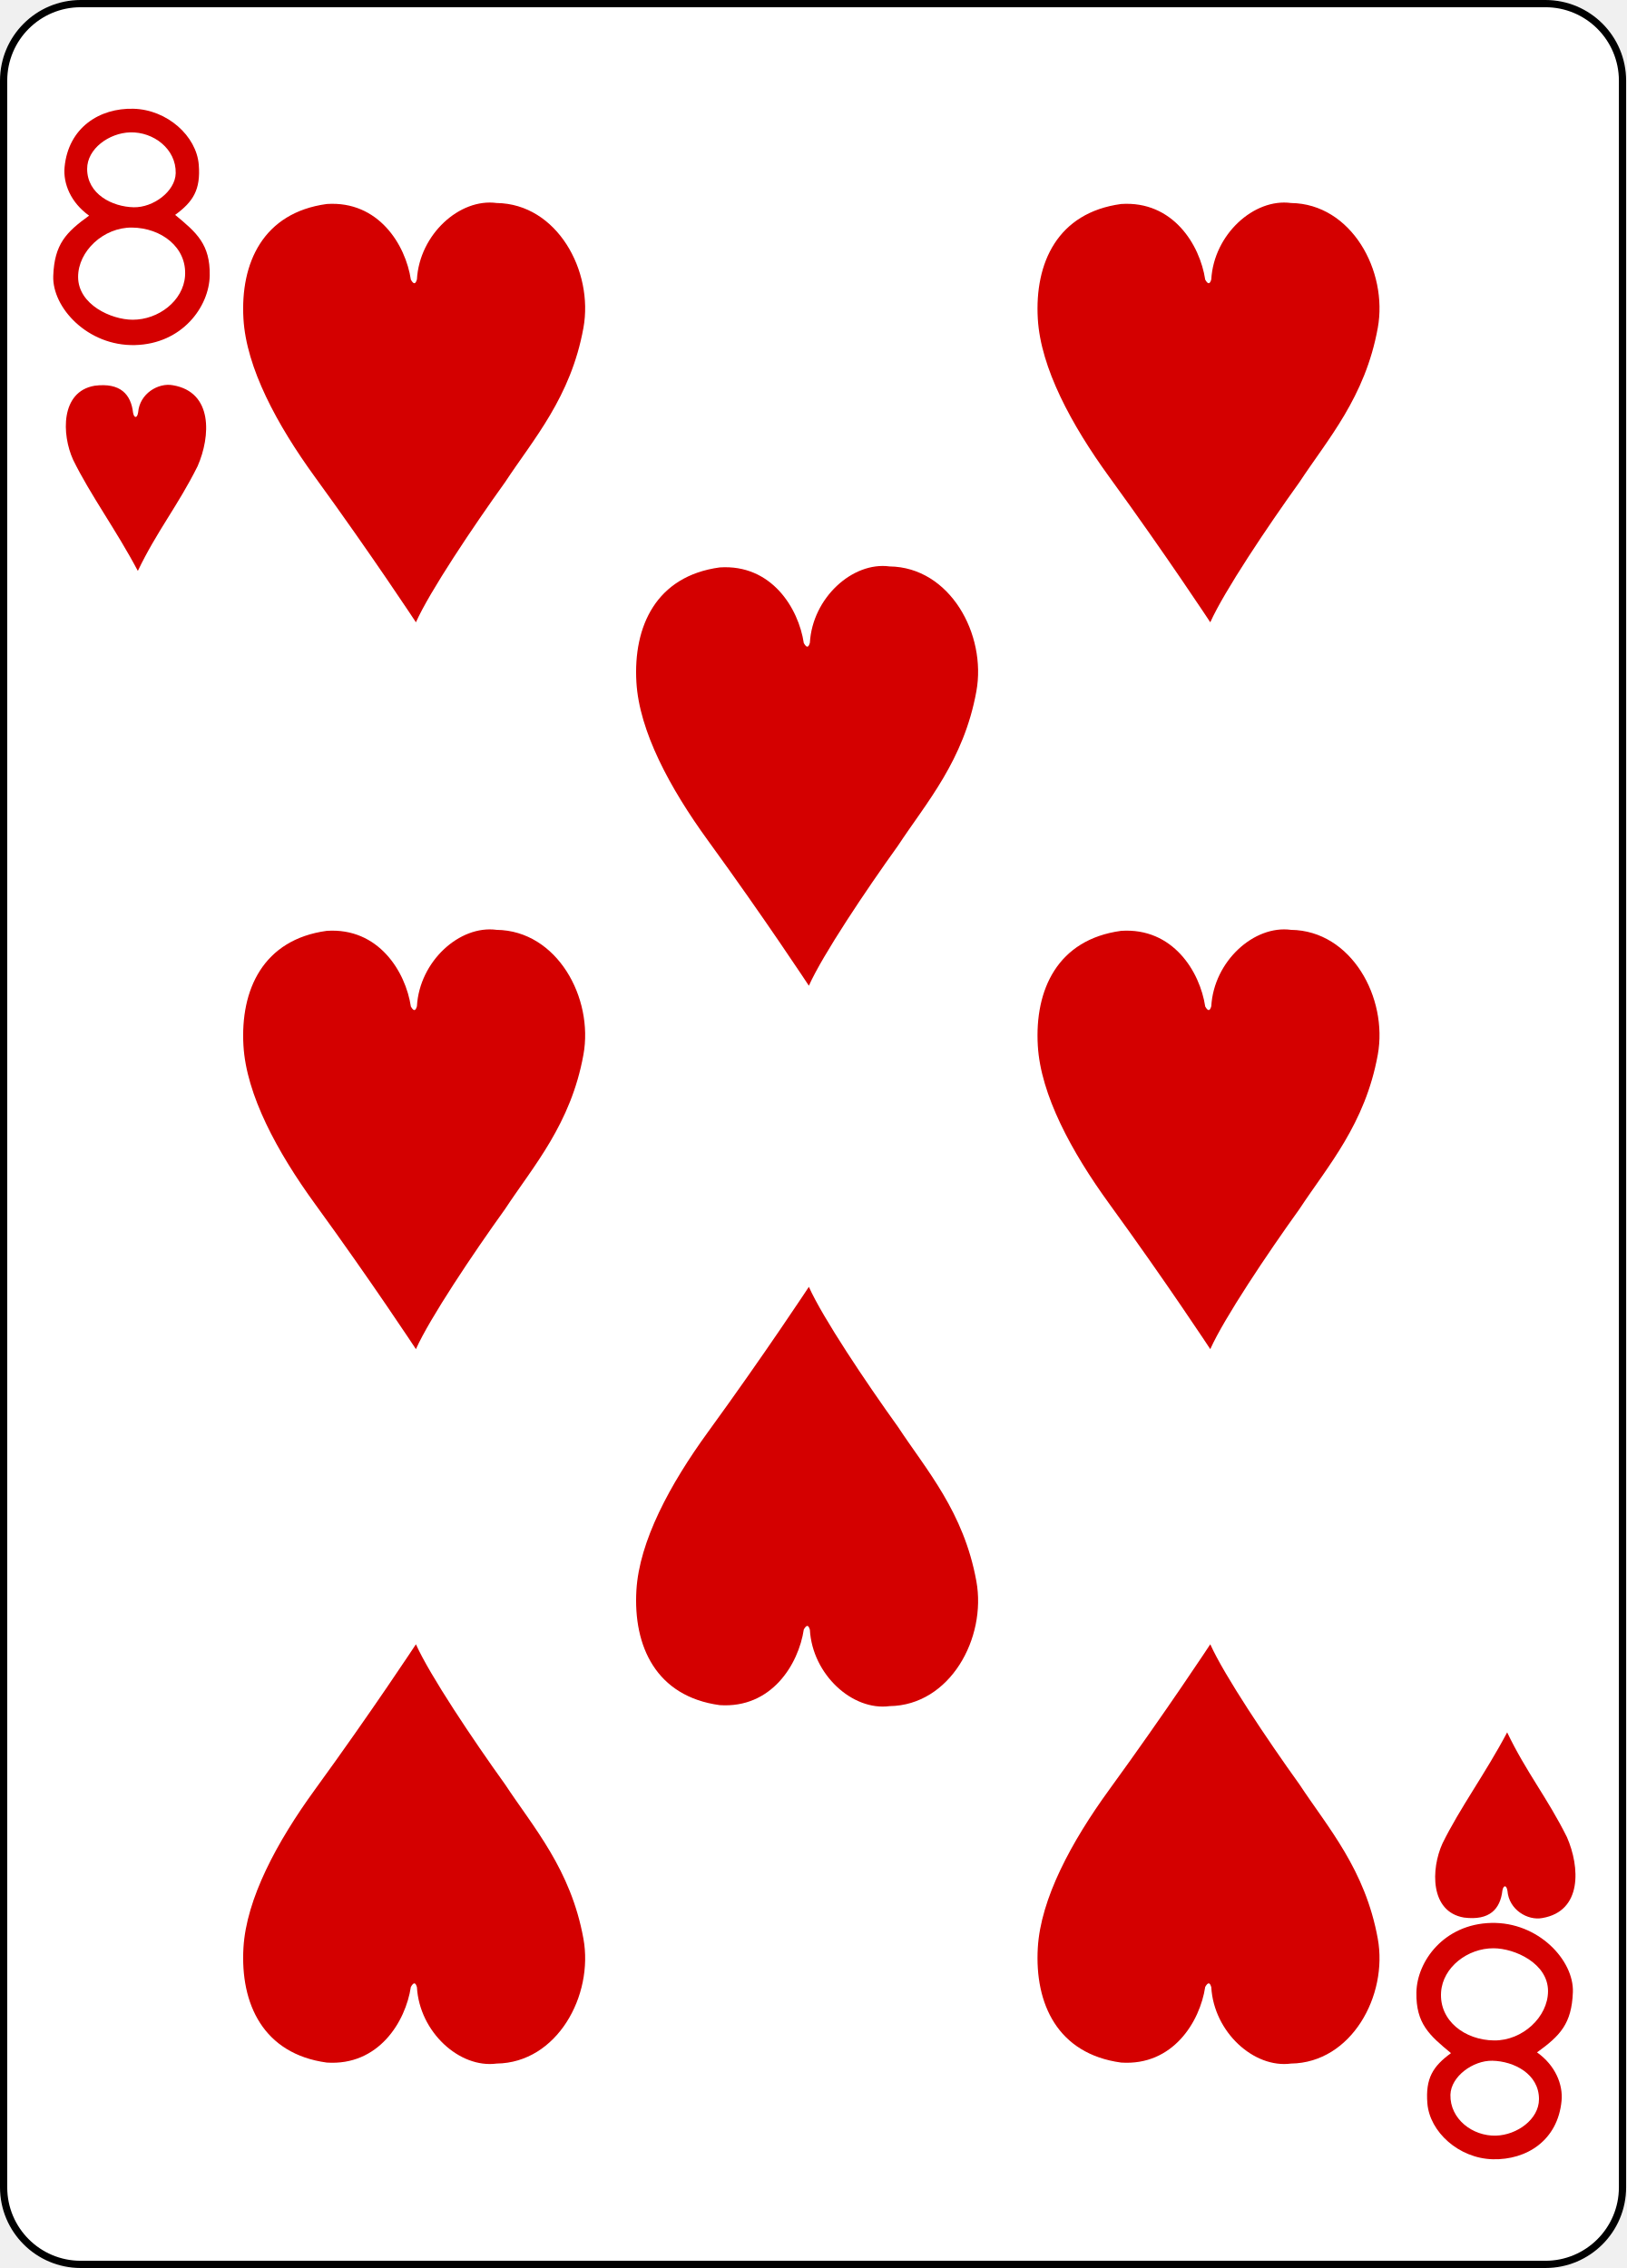
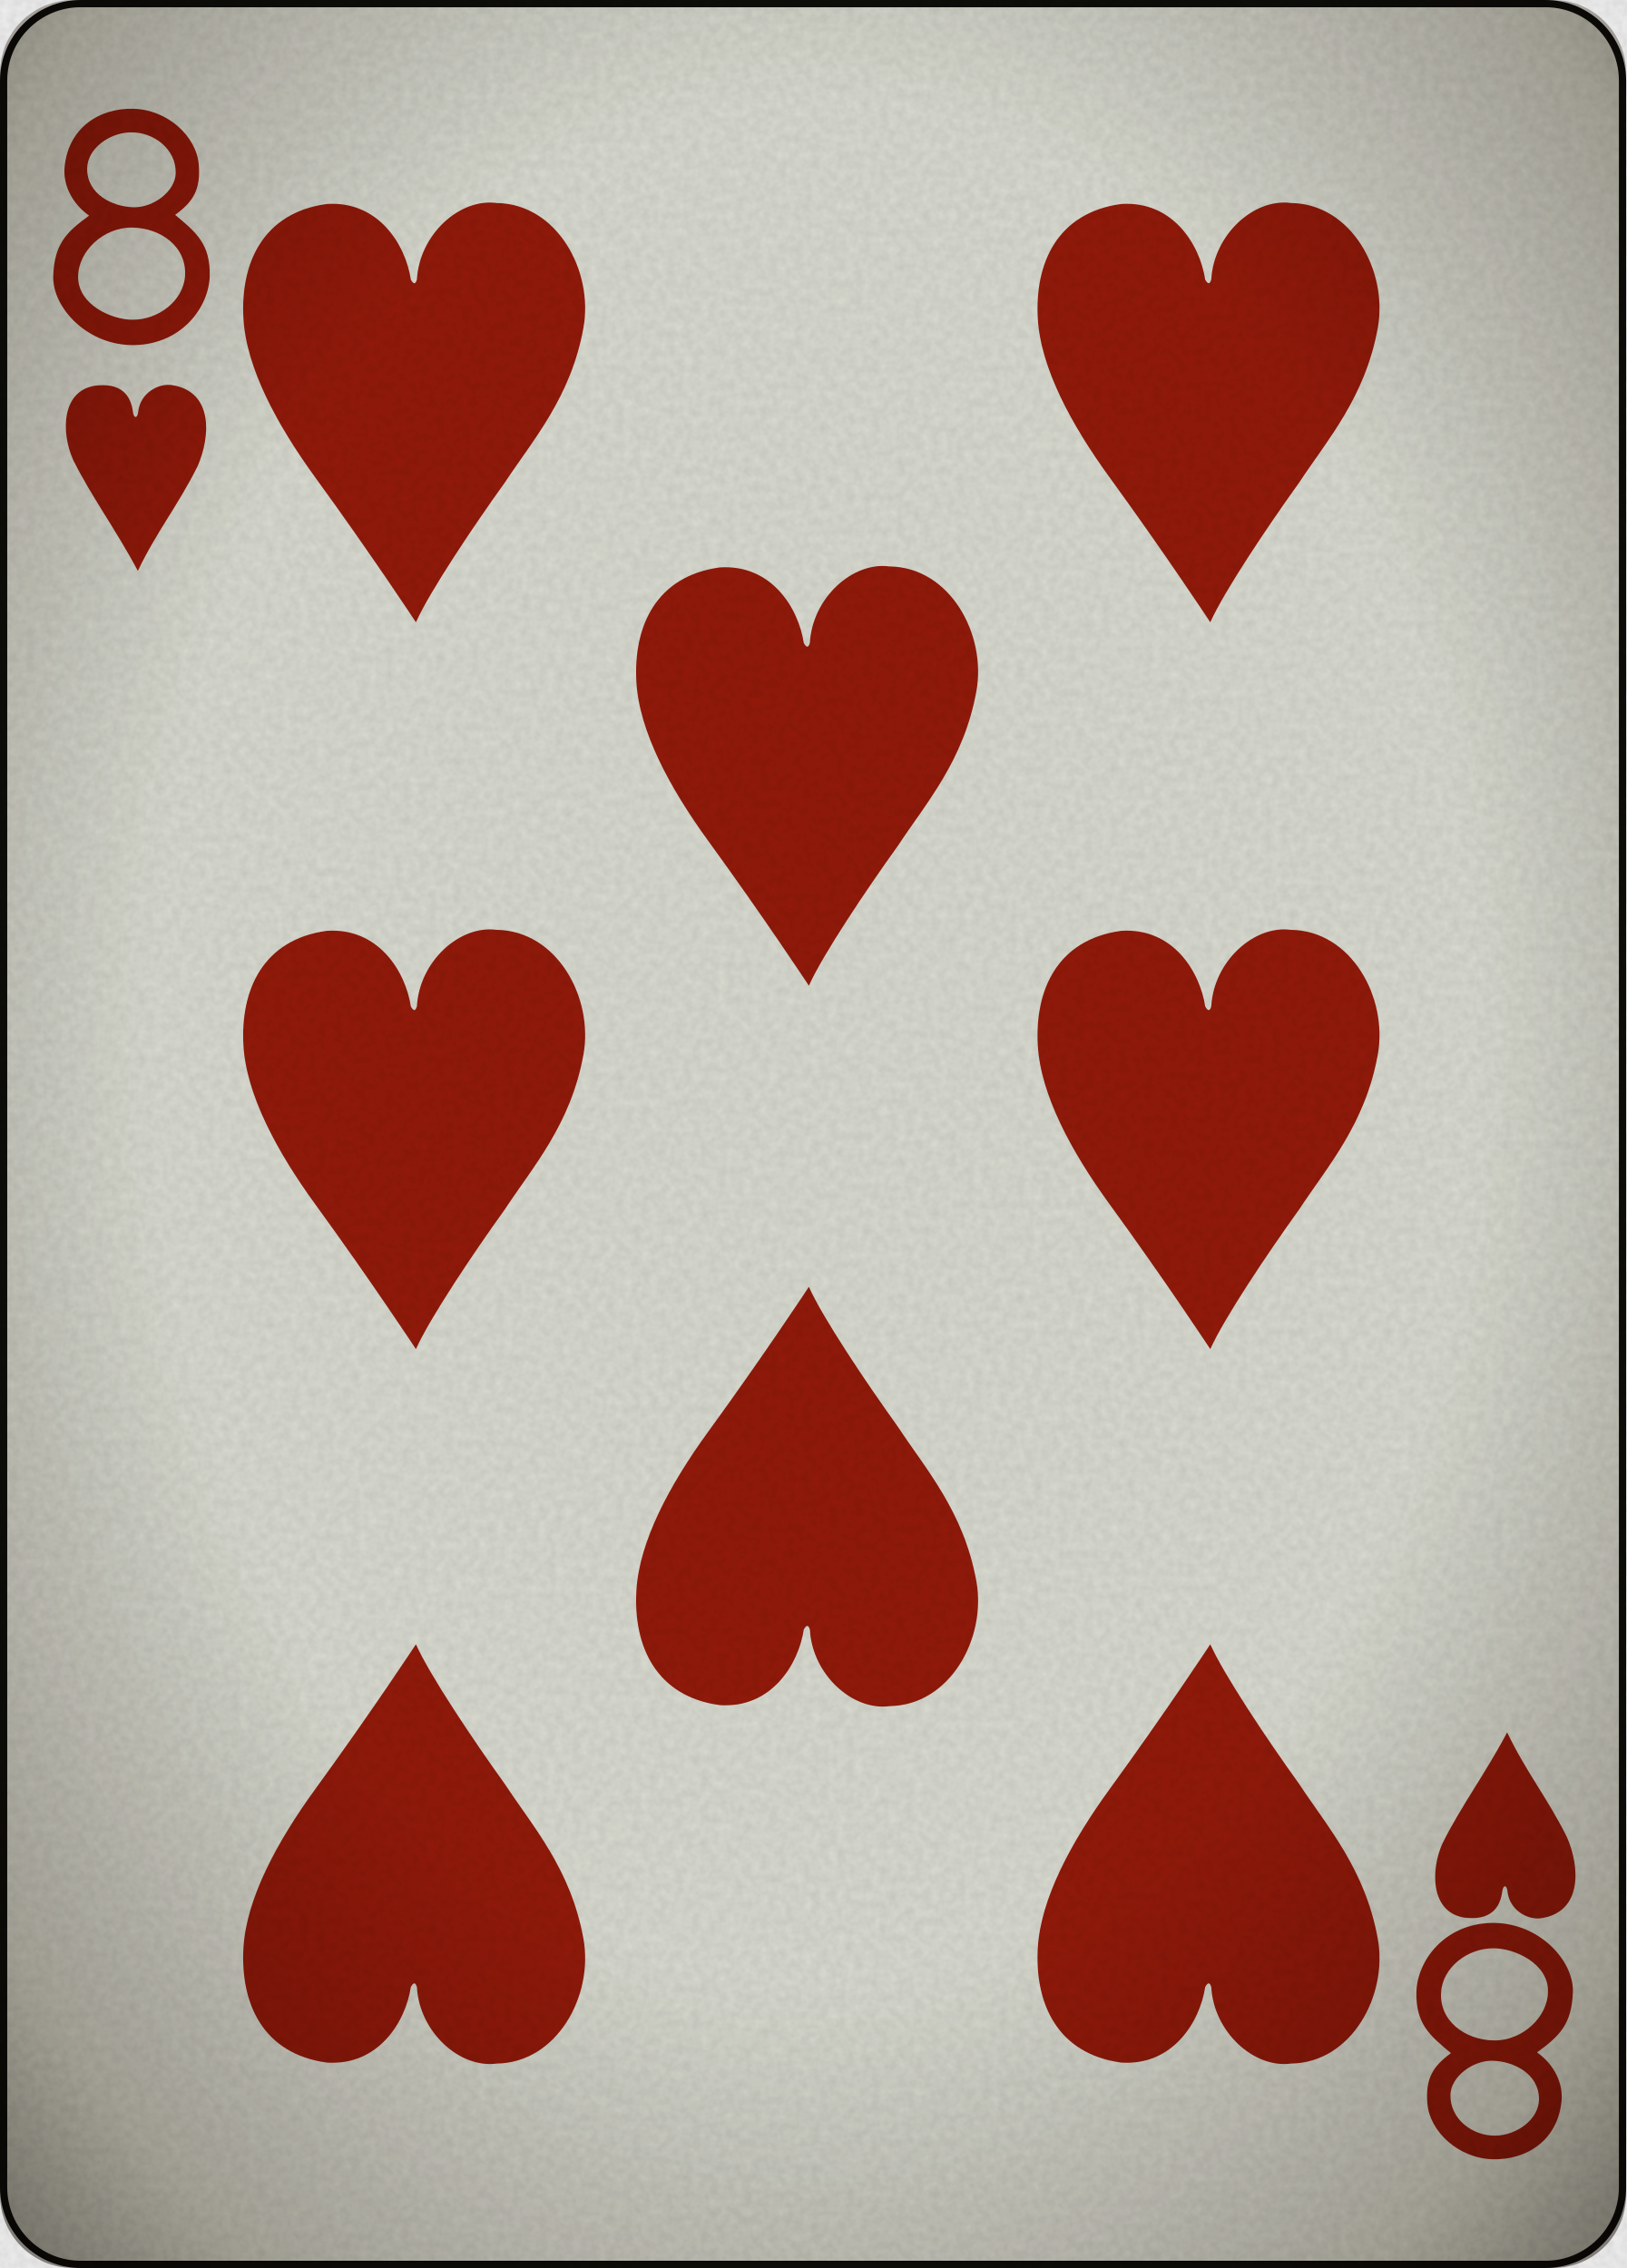
<svg xmlns="http://www.w3.org/2000/svg" width="224.225" height="312.808" id="svg4423" version="1.1">
-   <defs id="defs4425" />
-   <g id="layer1" transform="translate(-259.9347,-369.7772)">
+   <defs id="defs4425">
+     <filter id="envejecido" x="-15%" y="-15%" width="130%" height="130%" color-interpolation-filters="sRGB">
+       <feColorMatrix in="SourceGraphic" type="matrix" values="0.62 0.12 0.05 0 0.06                 0.05 0.70 0.05 0 0.06                 0.00 0.06 0.72 0 0.04                 0    0    0    1 0" result="warm" />
+       <feTurbulence type="fractalNoise" baseFrequency="0.85" numOctaves="2" seed="11" result="noise" />
+       <feColorMatrix in="noise" type="matrix" values="0 0 0 0 0                 0 0 0 0 0                 0 0 0 0 0                 0 0 0 0.10 0" result="noiseAlpha" />
+       <feComposite in="noiseAlpha" in2="warm" operator="over" result="grained" />
+     </filter>
+     <radialGradient id="vignette-grad" cx="50%" cy="46%" r="75%">
+       <stop offset="55%" stop-color="#2a1a0a" stop-opacity="0" />
+       <stop offset="85%" stop-color="#2a1a0a" stop-opacity="0.28" />
+       <stop offset="100%" stop-color="#160d05" stop-opacity="0.55" />
+     </radialGradient>
+   </defs>
+   <g id="layer1" transform="translate(-259.9347,-369.7772)" filter="url(#envejecido)">
    <g transform="translate(-1313.621,-113.6612)" id="g9013" style="display:inline">
      <g id="g8854">
        <g transform="translate(-4683.875,2918.937)" id="g8836">
          <rect ry="10.63" rx="10.63" style="display:inline;fill:#ffffff;fill-opacity:1;stroke:#000000;stroke-width:0.997;stroke-miterlimit:4;stroke-dasharray:none;stroke-opacity:1" id="rect6361" width="223.228" height="311.811" x="6257.929" y="-2435" />
          <g id="g8646" transform="matrix(0.3010621,0,0,0.3010621,5370.094,-1979.932)">
            <path style="display:inline;fill:#d40000;fill-opacity:1" d="m 2971.742,-1386.815 c 0.532,-14.533 5.882,-19.991 16.421,-27.6 -8.406,-5.963 -11.95,-14.736 -11.234,-22.212 1.732,-18.092 15.976,-27.144 31.505,-26.75 15.529,0.394 28.913,12.501 29.957,25.649 0.908,11.437 -2.559,16.948 -10.82,22.969 9.808,8.11 16.078,13.452 15.84,27.769 -0.238,14.316 -12.641,31.355 -34.261,31.878 -21.62,0.523 -37.94,-17.169 -37.408,-31.703 z m 60.362,0.048 c 0.927,-13.161 -10.922,-22.04 -24.292,-22.178 -13.028,-0.135 -24.683,10.784 -24.685,22.599 0,12.692 15.158,19.586 24.948,19.623 11.899,0.044 23.23,-8.71 24.029,-20.044 z m -4.278,-47.078 c 0.259,-11.086 -10.154,-19.031 -20.888,-18.711 -9.551,0.284 -19.667,7.443 -19.672,16.71 -0.01,11.592 11.5,17.38 21.314,17.598 8.903,0.198 19.051,-7.223 19.246,-15.597 z" id="path7112" />
            <path id="path7128" d="m 3667.748,-600.564 c -0.532,14.533 -5.882,19.991 -16.421,27.6 8.406,5.963 11.95,14.736 11.234,22.212 -1.732,18.092 -15.976,27.144 -31.505,26.75 -15.529,-0.394 -28.913,-12.501 -29.957,-25.649 -0.908,-11.437 2.559,-16.948 10.82,-22.969 -9.808,-8.11 -16.078,-13.452 -15.84,-27.769 0.238,-14.316 12.641,-31.355 34.261,-31.878 21.62,-0.523 37.94,17.169 37.408,31.703 z m -60.362,-0.048 c -0.927,13.161 10.922,22.04 24.292,22.178 13.028,0.135 24.683,-10.784 24.685,-22.599 0,-12.692 -15.158,-19.586 -24.948,-19.623 -11.899,-0.044 -23.23,8.71 -24.029,20.044 z m 4.278,47.078 c -0.259,11.086 10.154,19.031 20.888,18.711 9.551,-0.284 19.667,-7.443 19.672,-16.71 0.01,-11.592 -11.5,-17.38 -21.314,-17.598 -8.903,-0.198 -19.051,7.223 -19.246,15.597 z" style="display:inline;fill:#d40000;fill-opacity:1" />
          </g>
        </g>
      </g>
      <path style="display:inline;fill:#d40000;fill-opacity:1" d="m 1583.636,546.847 c -1.583,-3.472 -1.757,-9.405 2.971,-10.208 3.562,-0.458 5.012,1.198 5.3,3.742 0.142,0.743 0.562,0.788 0.695,-0.058 0.204,-2.609 2.787,-4.133 4.806,-3.75 5.527,0.945 5.204,7.028 3.398,11.156 -2.731,5.479 -5.601,8.938 -8.245,14.452 -3.038,-5.741 -6.507,-10.405 -8.926,-15.333 z" id="path8634" />
      <path id="path8548" d="m 1618.614,511.574 c 7.144,-0.474 10.868,5.627 11.595,10.436 0.433,0.764 0.671,0.549 0.837,-0.042 0.349,-6.174 5.875,-11.22 10.993,-10.53 8.328,0.108 13.389,9.375 11.966,17.219 -1.738,9.582 -6.9,15.351 -10.808,21.293 -4.421,6.152 -10.373,15.04 -12.29,19.317 0,0 -6.048,-9.205 -13.917,-20.03 -5.262,-7.239 -9.473,-15.082 -9.865,-21.835 -0.448,-7.715 2.719,-14.632 11.489,-15.828 z" style="display:inline;fill:#d40000;fill-opacity:1" />
      <path id="path8550" d="m 1728.147,511.574 c 7.144,-0.474 10.868,5.627 11.595,10.436 0.433,0.764 0.671,0.549 0.837,-0.042 0.349,-6.174 5.875,-11.22 10.993,-10.53 8.328,0.108 13.389,9.375 11.966,17.219 -1.738,9.582 -6.9,15.351 -10.808,21.293 -4.421,6.152 -10.373,15.04 -12.29,19.317 0,0 -6.048,-9.205 -13.917,-20.03 -5.262,-7.239 -9.473,-15.082 -9.865,-21.835 -0.448,-7.715 2.719,-14.632 11.489,-15.828 z" style="display:inline;fill:#d40000;fill-opacity:1" />
      <path id="path8552" d="m 1672.797,561.698 c 7.144,-0.474 10.868,5.627 11.595,10.436 0.433,0.764 0.671,0.549 0.837,-0.042 0.349,-6.174 5.875,-11.22 10.993,-10.53 8.328,0.108 13.389,9.375 11.966,17.219 -1.738,9.582 -6.9,15.351 -10.808,21.293 -4.421,6.152 -10.373,15.04 -12.29,19.317 0,0 -6.048,-9.205 -13.917,-20.03 -5.262,-7.239 -9.473,-15.082 -9.865,-21.835 -0.448,-7.715 2.719,-14.632 11.489,-15.828 z" style="display:inline;fill:#d40000;fill-opacity:1" />
      <path id="path8554" d="m 1618.614,611.822 c 7.144,-0.474 10.868,5.627 11.595,10.436 0.433,0.764 0.671,0.549 0.837,-0.042 0.349,-6.174 5.875,-11.22 10.993,-10.53 8.328,0.108 13.389,9.375 11.966,17.219 -1.738,9.582 -6.9,15.351 -10.808,21.293 -4.421,6.152 -10.373,15.04 -12.29,19.317 0,0 -6.048,-9.205 -13.917,-20.03 -5.262,-7.239 -9.473,-15.082 -9.865,-21.835 -0.448,-7.715 2.719,-14.632 11.489,-15.828 z" style="display:inline;fill:#d40000;fill-opacity:1" />
      <path id="path8556" d="m 1728.147,611.822 c 7.144,-0.474 10.868,5.627 11.595,10.436 0.433,0.764 0.671,0.549 0.837,-0.042 0.349,-6.174 5.875,-11.22 10.993,-10.53 8.328,0.108 13.389,9.375 11.966,17.219 -1.738,9.582 -6.9,15.351 -10.808,21.293 -4.421,6.152 -10.373,15.04 -12.29,19.317 0,0 -6.048,-9.205 -13.917,-20.03 -5.262,-7.239 -9.473,-15.082 -9.865,-21.835 -0.448,-7.715 2.719,-14.632 11.489,-15.828 z" style="display:inline;fill:#d40000;fill-opacity:1" />
      <path id="path8614" d="m 1728.147,767.914 c 7.144,0.474 10.868,-5.627 11.595,-10.436 0.433,-0.764 0.671,-0.549 0.837,0.042 0.349,6.174 5.875,11.22 10.993,10.53 8.328,-0.108 13.389,-9.375 11.966,-17.219 -1.738,-9.582 -6.9,-15.351 -10.808,-21.293 -4.421,-6.152 -10.373,-15.04 -12.29,-19.317 0,0 -6.048,9.205 -13.917,20.03 -5.262,7.239 -9.473,15.082 -9.865,21.835 -0.448,7.715 2.719,14.632 11.489,15.828 z" style="display:inline;fill:#d40000;fill-opacity:1" />
      <path id="path8616" d="m 1672.797,718.615 c 7.144,0.474 10.868,-5.627 11.595,-10.436 0.433,-0.764 0.671,-0.549 0.837,0.042 0.349,6.174 5.875,11.22 10.993,10.53 8.328,-0.108 13.389,-9.375 11.966,-17.219 -1.738,-9.582 -6.9,-15.351 -10.808,-21.293 -4.421,-6.152 -10.373,-15.04 -12.29,-19.317 0,0 -6.048,9.205 -13.917,20.03 -5.262,7.239 -9.473,15.082 -9.865,21.835 -0.448,7.715 2.719,14.632 11.489,15.828 z" style="display:inline;fill:#d40000;fill-opacity:1" />
      <path id="path8618" d="m 1618.614,767.914 c 7.144,0.474 10.868,-5.627 11.595,-10.436 0.433,-0.764 0.671,-0.549 0.837,0.042 0.349,6.174 5.875,11.22 10.993,10.53 8.328,-0.108 13.389,-9.375 11.966,-17.219 -1.738,-9.582 -6.9,-15.351 -10.808,-21.293 -4.421,-6.152 -10.373,-15.04 -12.29,-19.317 0,0 -6.048,9.205 -13.917,20.03 -5.262,7.239 -9.473,15.082 -9.865,21.835 -0.448,7.715 2.719,14.632 11.489,15.828 z" style="display:inline;fill:#d40000;fill-opacity:1" />
      <path id="path8664" d="m 1772.451,737.705 c -1.583,3.472 -1.757,9.405 2.971,10.208 3.562,0.458 5.012,-1.198 5.3,-3.742 0.142,-0.743 0.562,-0.788 0.695,0.058 0.204,2.609 2.787,4.133 4.806,3.75 5.527,-0.945 5.204,-7.028 3.398,-11.156 -2.731,-5.479 -5.601,-8.938 -8.245,-14.452 -3.038,5.741 -6.507,10.405 -8.926,15.333 z" style="display:inline;fill:#d40000;fill-opacity:1" />
    </g>
  </g>
+   <rect x="0" y="0" width="224.225" height="312.808" rx="10.09" ry="10.09" fill="url(#vignette-grad)" style="mix-blend-mode:multiply" />
</svg>
